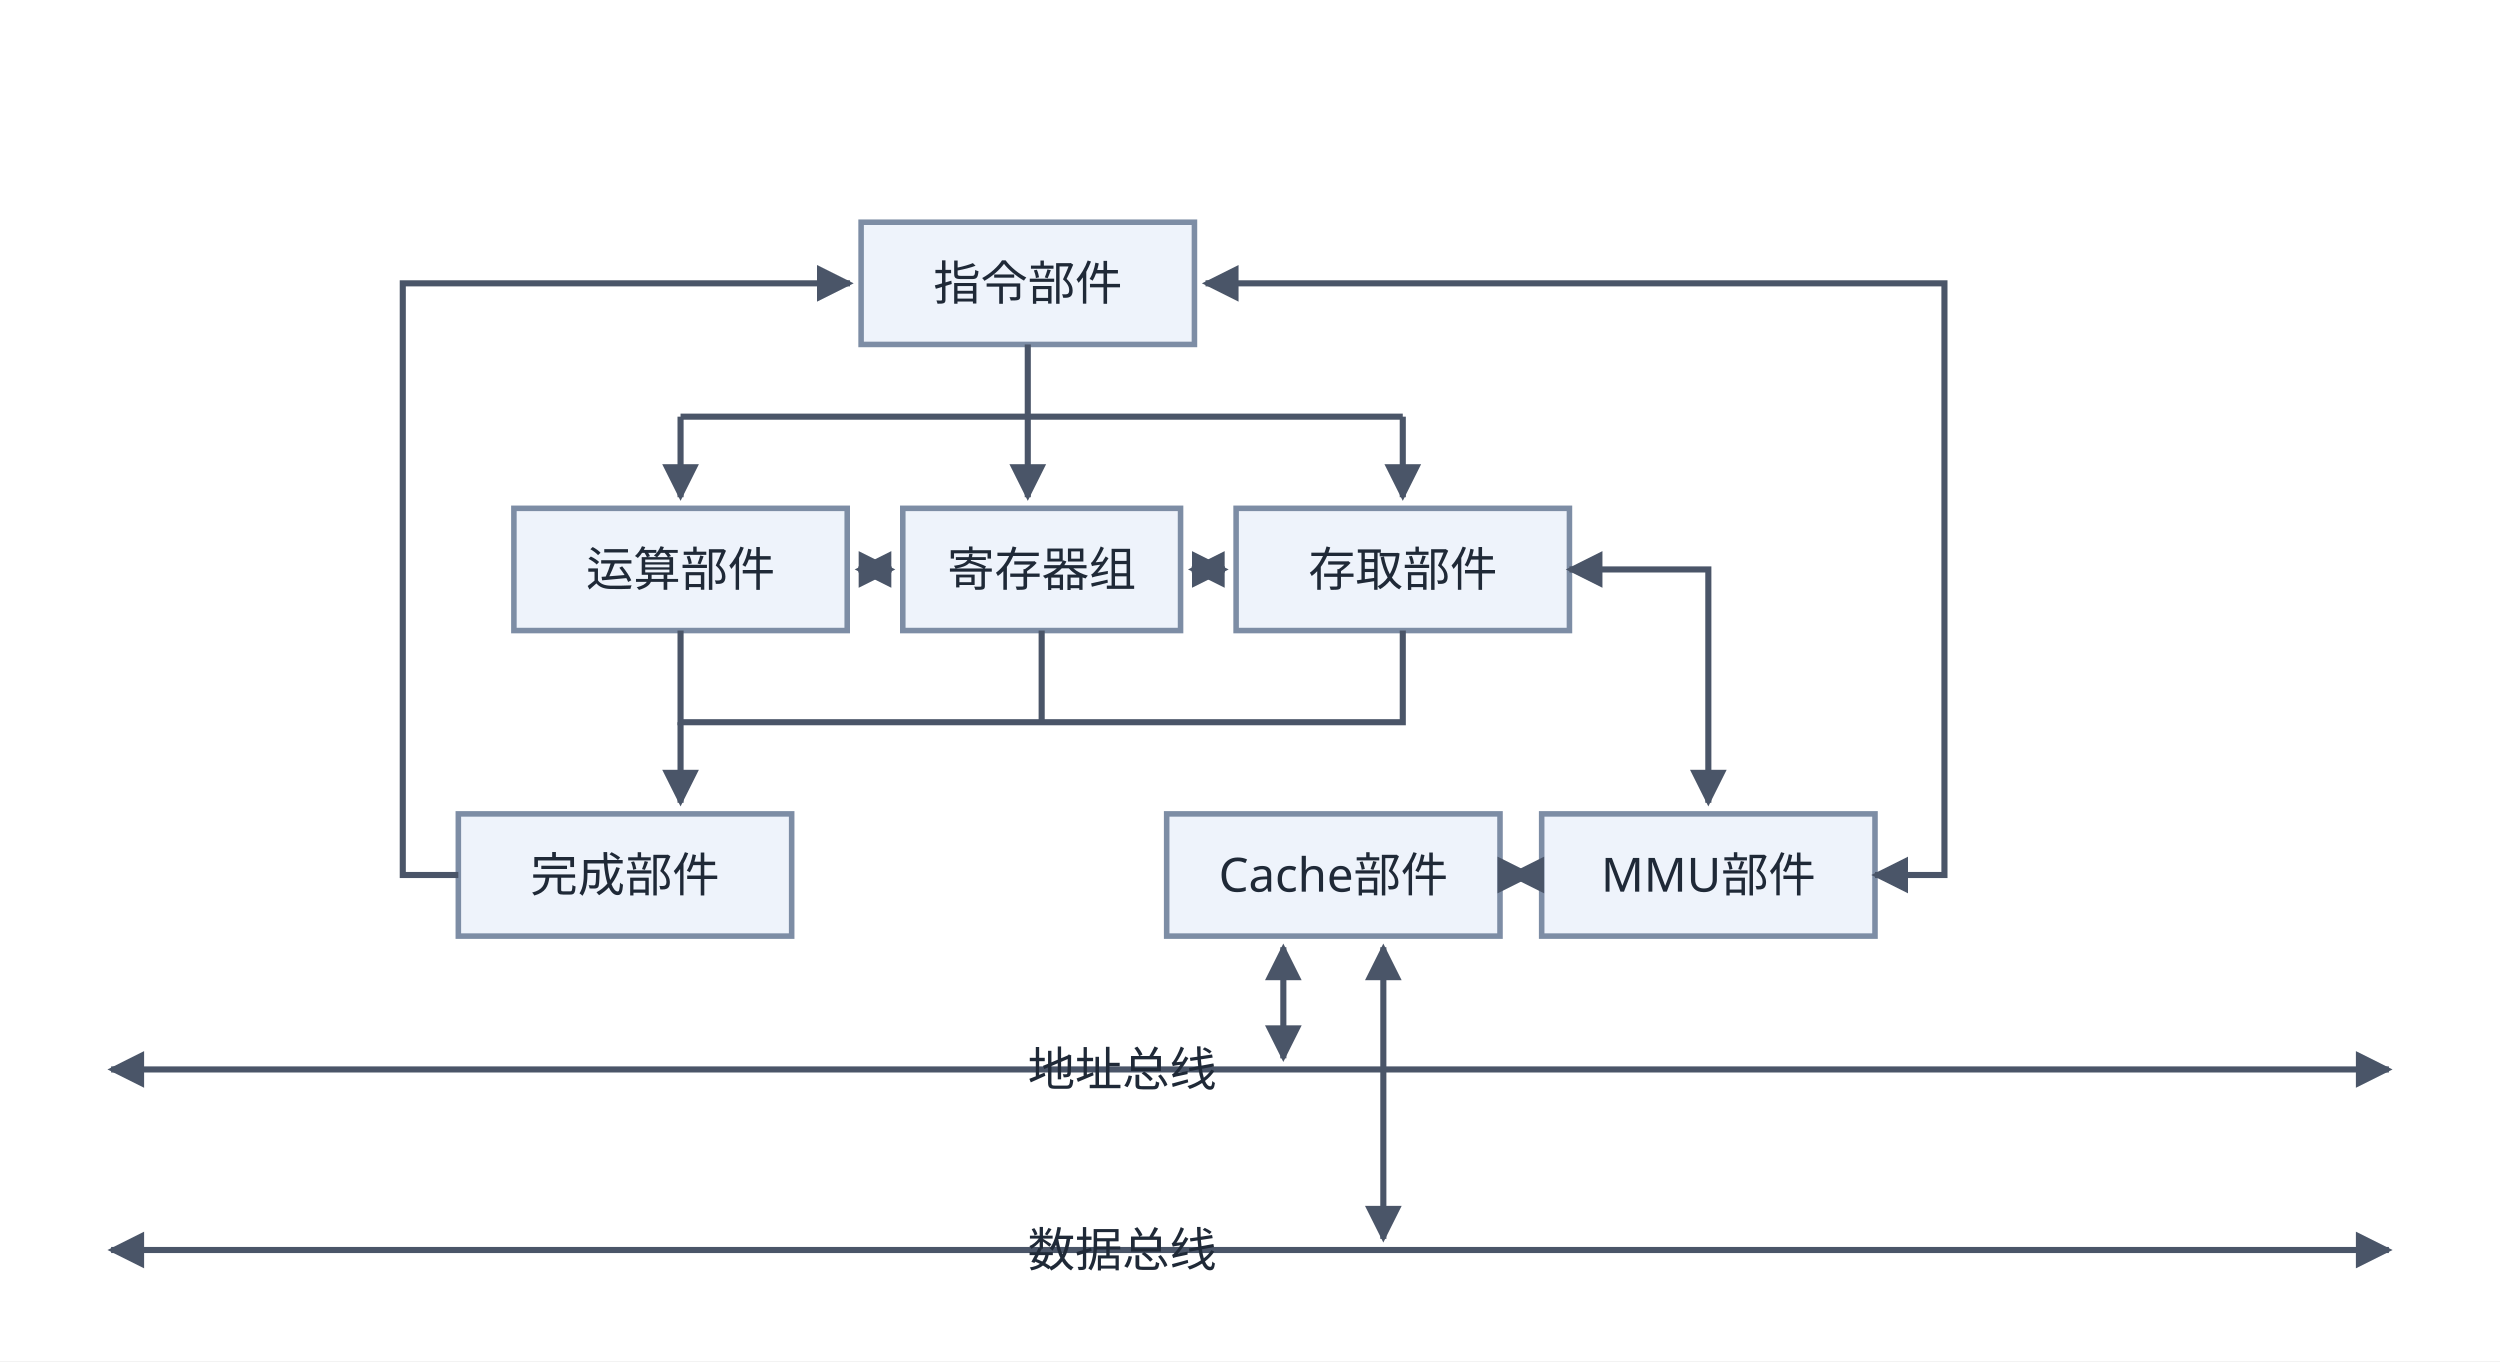
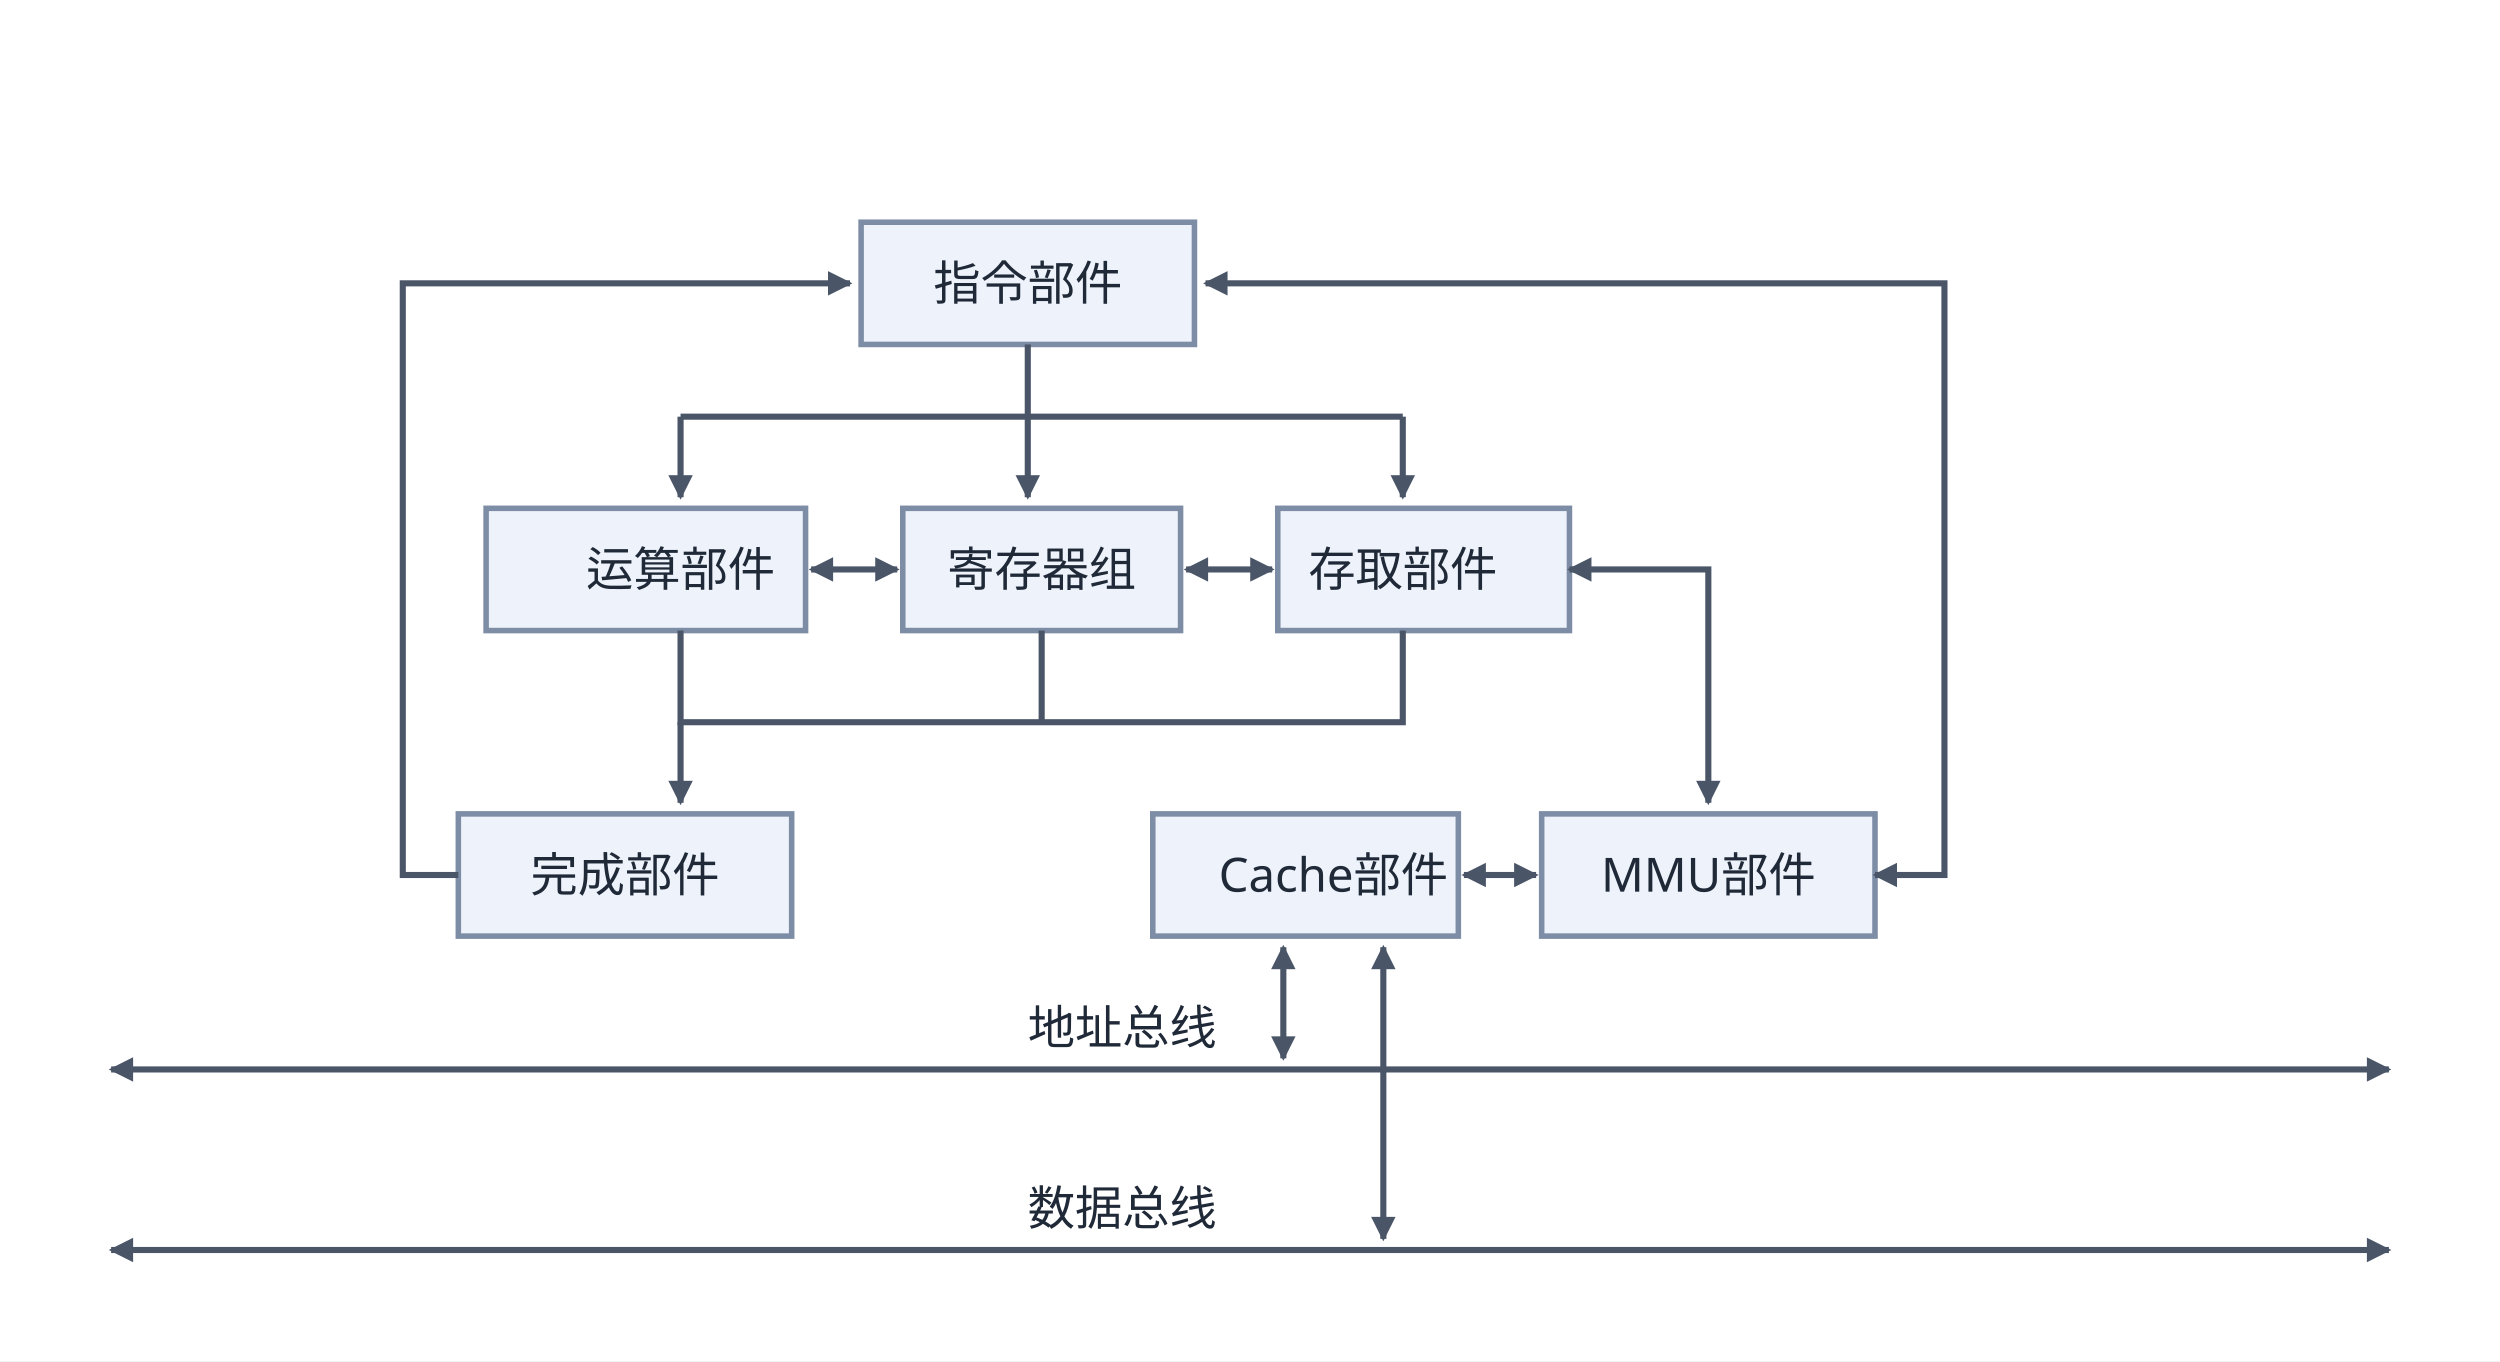
<svg xmlns="http://www.w3.org/2000/svg" width="900" height="490" viewBox="0 0 900 490" font-family="sans-serif">
  <rect width="900" height="490" fill="#ffffff" />
  <defs>
-     <marker id="a23" viewBox="0 0 10 10" refX="9" refY="5" markerWidth="6" markerHeight="6" orient="auto">
+     <marker id="a23" viewBox="0 0 10 10" refX="9" refY="5" markerWidth="4" markerHeight="4" orient="auto">
      <path d="M 0 0 L 10 5 L 0 10 Z" fill="#4a5568" />
    </marker>
-     <marker id="a23s" viewBox="0 0 10 10" refX="1" refY="5" markerWidth="6" markerHeight="6" orient="auto">
+     <marker id="a23s" viewBox="0 0 10 10" refX="1" refY="5" markerWidth="4" markerHeight="4" orient="auto">
      <path d="M 10 0 L 0 5 L 10 10 Z" fill="#4a5568" />
    </marker>
  </defs>
  <rect width="900" height="490" fill="#ffffff" />
  <g fill="#eef3fb" stroke="#7d8da5" stroke-width="2">
    <rect x="310" y="80" width="120" height="44" />
-     <rect x="185" y="183" width="120" height="44" />
+     <rect x="175" y="183" width="115" height="44" />
    <rect x="325" y="183" width="100" height="44" />
-     <rect x="445" y="183" width="120" height="44" />
+     <rect x="460" y="183" width="105" height="44" />
    <rect x="165" y="293" width="120" height="44" />
-     <rect x="420" y="293" width="120" height="44" />
+     <rect x="415" y="293" width="110" height="44" />
    <rect x="555" y="293" width="120" height="44" />
  </g>
  <g font-size="17" fill="#1f2937">
    <text x="370" y="108" text-anchor="middle">指令部件</text>
    <text x="245" y="211" text-anchor="middle">运算部件</text>
    <text x="375" y="211" text-anchor="middle">寄存器组</text>
    <text x="505" y="211" text-anchor="middle">存取部件</text>
    <text x="225" y="321" text-anchor="middle">完成部件</text>
    <text x="480" y="321" text-anchor="middle">Cache部件</text>
    <text x="615" y="321" text-anchor="middle">MMU部件</text>
  </g>
  <g stroke="#4a5568" stroke-width="2.2" fill="none">
    <path d="M370 124 V150" />
    <path d="M245 150 H505" />
    <path d="M245 150 V179" marker-end="url(#a23)" />
    <path d="M370 150 V179" marker-end="url(#a23)" />
    <path d="M505 150 V179" marker-end="url(#a23)" />
-     <line x1="309" y1="205" x2="321" y2="205" marker-end="url(#a23)" marker-start="url(#a23s)" />
-     <line x1="429" y1="205" x2="441" y2="205" marker-end="url(#a23)" marker-start="url(#a23s)" />
+     <line x1="292" y1="205" x2="323" y2="205" marker-end="url(#a23)" marker-start="url(#a23s)" />
+     <line x1="427" y1="205" x2="458" y2="205" marker-end="url(#a23)" marker-start="url(#a23s)" />
    <path d="M245 227 V260 H505 V227 M375 227 V260" />
    <path d="M245 260 V289" marker-end="url(#a23)" />
    <path d="M165 315 H145 V102 H306" marker-end="url(#a23)" />
    <path d="M565 205 H615 V289" marker-end="url(#a23)" marker-start="url(#a23s)" />
    <path d="M675 315 H700 V102 H434" marker-end="url(#a23)" marker-start="url(#a23s)" />
-     <line x1="544" y1="315" x2="551" y2="315" marker-end="url(#a23)" marker-start="url(#a23s)" />
+     <line x1="527" y1="315" x2="553" y2="315" marker-end="url(#a23)" marker-start="url(#a23s)" />
    <line x1="462" y1="341" x2="462" y2="381" marker-end="url(#a23)" marker-start="url(#a23s)" />
    <line x1="498" y1="341" x2="498" y2="446" marker-end="url(#a23)" marker-start="url(#a23s)" />
  </g>
  <g stroke="#4a5568" stroke-width="2.2">
    <line x1="40" y1="385" x2="860" y2="385" marker-end="url(#a23)" marker-start="url(#a23s)" />
    <line x1="40" y1="450" x2="860" y2="450" marker-end="url(#a23)" marker-start="url(#a23s)" />
  </g>
  <g font-size="17" fill="#1f2937">
-     <text x="370" y="391">地址总线</text>
-     <text x="370" y="456">数据总线</text>
+     <text x="370" y="376">地址总线</text>
+     <text x="370" y="441">数据总线</text>
  </g>
</svg>
